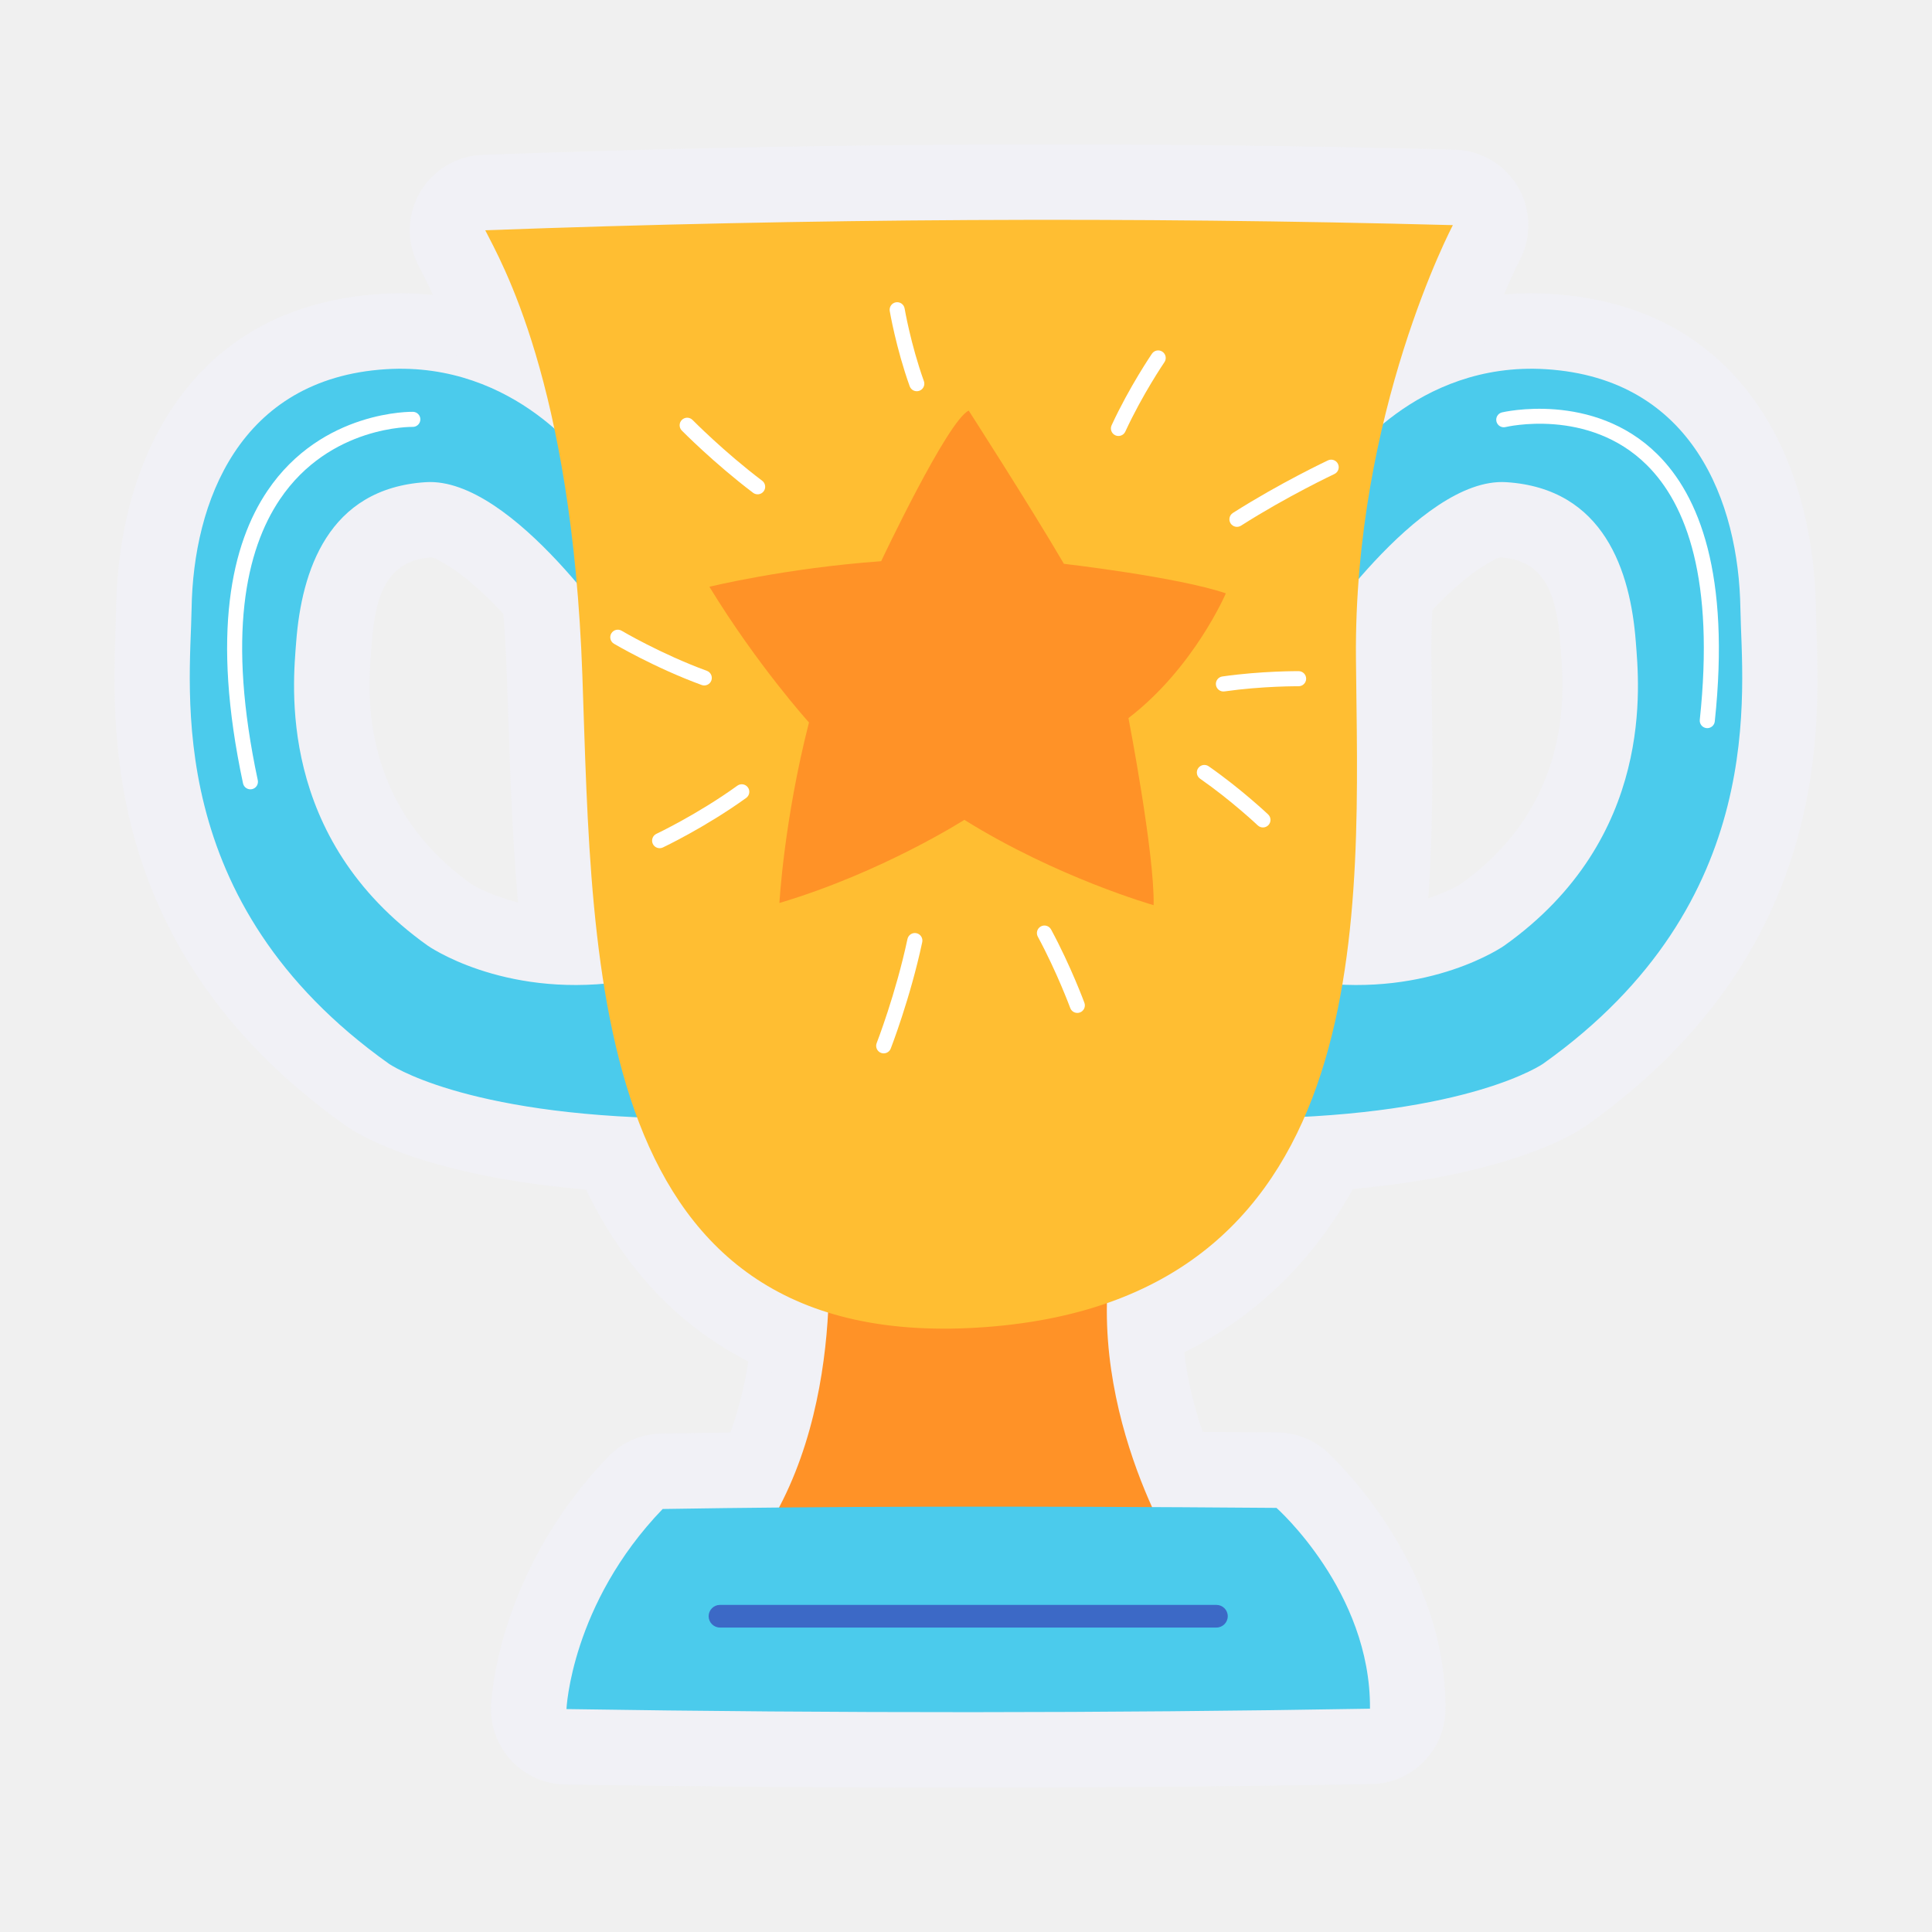
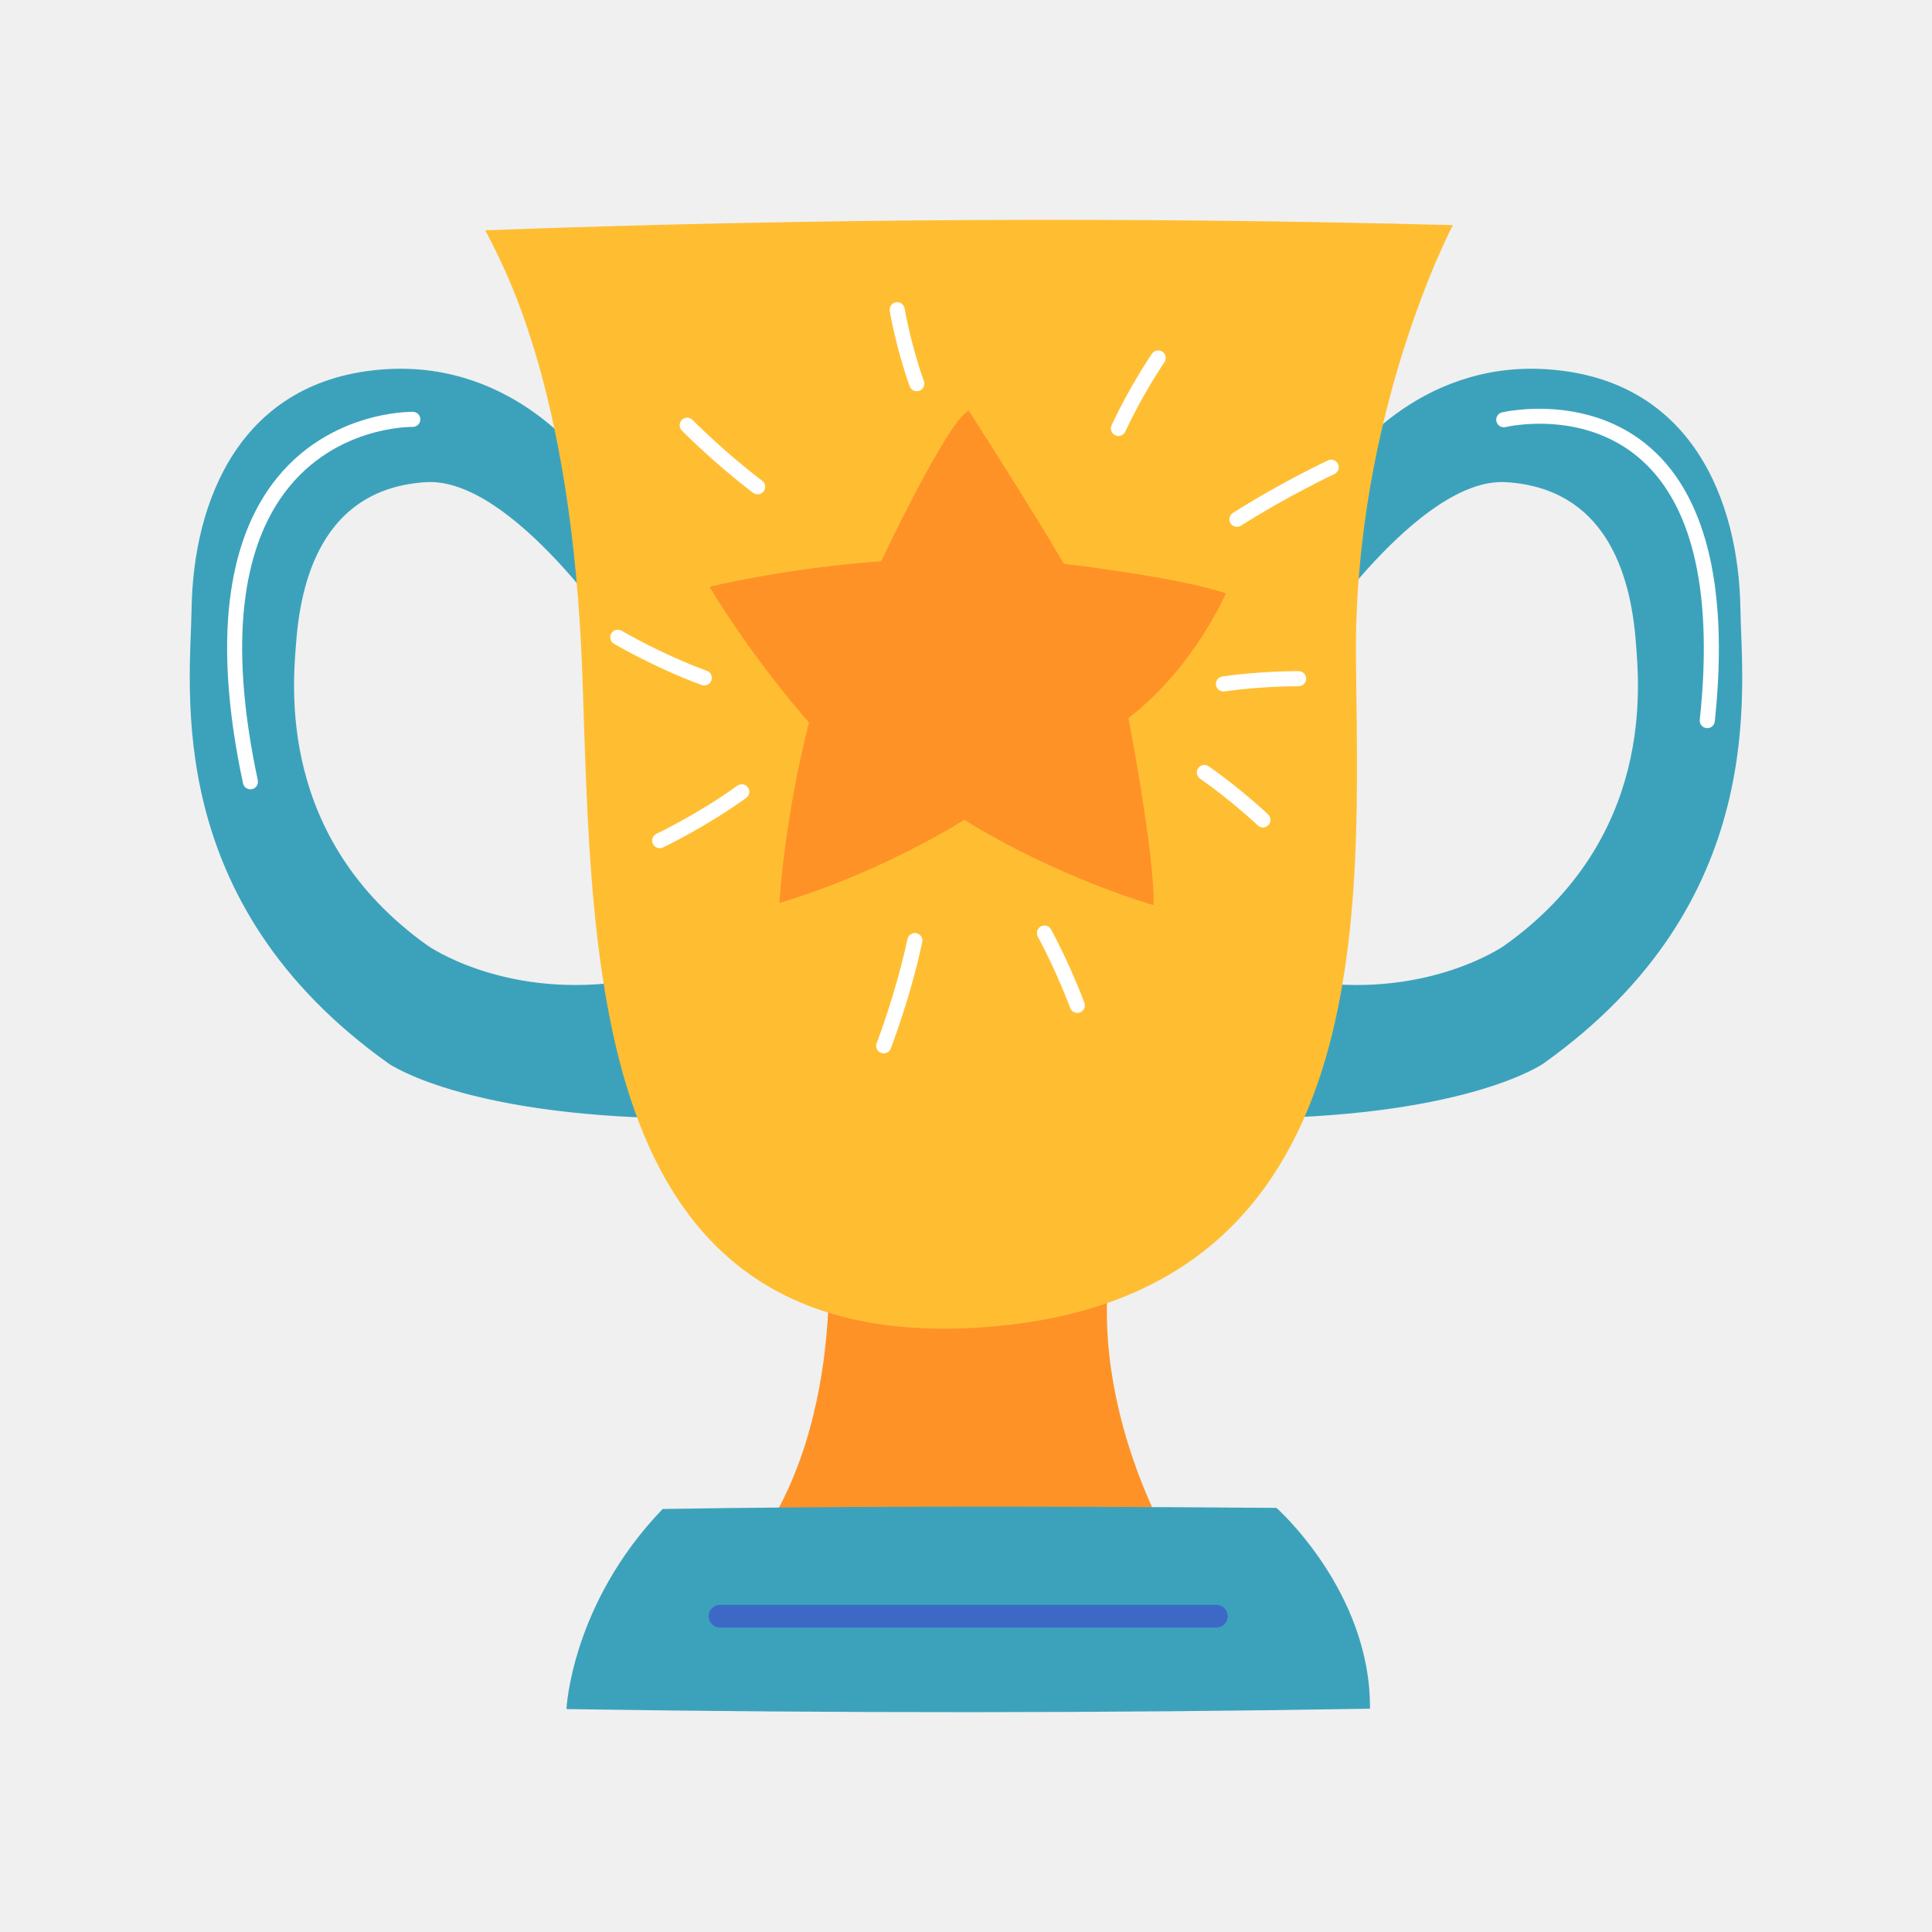
<svg xmlns="http://www.w3.org/2000/svg" clip-rule="evenodd" fill-rule="evenodd" height="512" stroke-linejoin="round" stroke-miterlimit="2" viewBox="0 0 256 256" width="512">
  <g id="Exp-2.-Sticker">
    <g>
-       <g fill="#f1f1f6">
+       <g fill="none">
        <path d="m170.776 54.678-15.136 12.978c-1.306 1.119-2.3 2.556-2.888 4.171 0 0-13.846 38.968-10.748 62.14 1.121 8.385 4.374 15.056 9.46 19.204 3.865 3.153 8.856 5.116 15.365 5.018 32.381-.488 43.411-9.071 43.411-9.071.012-.009.025-.018.037-.027 34.39-24.444 30.524-56.363 30.333-68.61-.291-18.731-9.231-39.897-35.099-41.538-19.43-1.233-31.396 11.59-34.738 15.74zm11.28 35.723c1.209-1.76 5.211-7.373 10.09-11.918 1.618-1.507 3.326-2.909 5.074-3.872.611-.336 1.14-.778 1.725-.741 6.794.431 7.466 7.031 7.838 11.942.319 4.223 2.338 20.232-13.228 31.322-.151.096-7.178 4.531-18.182 3.098-.596-.078-.475-.73-.552-1.258-.213-1.448-.162-3.052.005-4.721.975-9.713 5.937-21.033 7.226-23.844z" />
        <path d="m85.224 54.678c-3.347-4.154-15.311-16.967-34.735-15.735-25.868 1.641-34.808 22.807-35.099 41.538-.191 12.247-4.057 44.166 30.333 68.61.012.009.025.018.037.027 0 0 11.03 8.583 43.411 9.071 6.509.098 11.5-1.865 15.365-5.018 5.086-4.148 8.339-10.819 9.46-19.204 3.098-23.172-10.748-62.14-10.748-62.14-.588-1.615-1.582-3.052-2.888-4.171zm-11.289 35.712c1.033 2.277 4.531 10.312 6.357 18.565.723 3.267 1.224 6.566.958 9.424-.072.779.227 1.742-.623 1.853-10.823 1.41-17.8-2.858-18.169-3.09-15.579-11.098-13.56-27.107-13.241-31.33.372-4.911 1.044-11.511 7.838-11.942.585-.037 1.114.405 1.725.741 1.748.963 3.456 2.365 5.074 3.872 4.864 4.531 8.856 10.123 10.078 11.901z" />
        <path d="m109.448 151.181c-2.882-.004-5.626 1.236-7.528 3.403-1.901 2.166-2.776 5.048-2.399 7.905 0 0 3.266 22.458-8.011 37.097-2.327 3.022-2.734 7.104-1.048 10.524 1.687 3.421 5.171 5.585 8.985 5.579l56.261-.085c3.63-.006 6.973-1.979 8.732-5.155s1.659-7.056-.263-10.137c0 0-11.436-17.998-6.207-36.339.859-3.014.255-6.257-1.631-8.76-1.887-2.504-4.838-3.977-7.973-3.981z" />
        <path d="m87.644 189.95c-2.661.043-5.195 1.146-7.041 3.063-15.043 15.625-15.534 33.006-15.534 33.006-.12 2.7.858 5.333 2.71 7.299 1.853 1.967 4.422 3.101 7.124 3.143 36.18.563 71.782.548 106.799-.052 5.426-.093 9.787-4.497 9.828-9.924.149-19.917-15.762-34.169-15.762-34.169-1.808-1.601-4.135-2.493-6.55-2.512-34.484-.271-60.2-.204-81.574.146z" />
        <path d="m63.933 20.519c-3.399.124-6.501 1.967-8.235 4.893-1.735 2.925-1.864 6.531-.343 9.572 1.853 3.706 10.543 18.687 11.817 54.843.572 16.227.906 34.478 4.508 50.283 3.759 16.493 11.127 30.392 24.269 38.485 8.766 5.398 20.251 8.362 35.485 7.215 15.049-1.133 26.186-5.757 34.52-12.379 12.414-9.863 18.757-24.431 21.606-40.335 2.79-15.574 2.227-32.401 2.109-45.973-.259-29.849 11.684-52.614 11.684-52.614 1.618-3.058 1.54-6.735-.205-9.722-1.745-2.986-4.91-4.859-8.368-4.951-42.754-1.137-85.705-.899-128.847.683z" />
      </g>
-       <path d="m178.057 61.608s9.455-13.787 26.821-12.685c19.427 1.232 25.515 17.646 25.734 31.714.167 10.729 4 38.888-26.128 60.303 0 0-9.699 6.827-37.805 7.25-31.258.47-4.531-72.942-4.531-72.942zm-4.732 23.855s14.661-22.308 26.253-21.573c12.967.823 16.467 11.795 17.176 21.168.412 5.447 2.67 25.957-17.439 40.251 0 0-9.74 6.857-25.234 4.839-20.691-2.696-.756-44.685-.756-44.685z" fill="#4bcbec" />
-       <path d="m77.943 61.608s-9.455-13.787-26.821-12.685c-19.427 1.232-25.515 17.646-25.734 31.714-.167 10.729-4 38.888 26.128 60.303 0 0 9.699 6.827 37.805 7.25 31.258.47 4.531-72.942 4.531-72.942zm4.732 23.855s-14.661-22.308-26.253-21.573c-12.967.823-16.467 11.795-17.176 21.168-.412 5.447-2.67 25.957 17.439 40.251 0 0 9.74 6.857 25.234 4.839 20.691-2.696.756-44.685.756-44.685z" fill="#4bcbec" />
+       <path d="m178.057 61.608s9.455-13.787 26.821-12.685c19.427 1.232 25.515 17.646 25.734 31.714.167 10.729 4 38.888-26.128 60.303 0 0-9.699 6.827-37.805 7.25-31.258.47-4.531-72.942-4.531-72.942zm-4.732 23.855s14.661-22.308 26.253-21.573c12.967.823 16.467 11.795 17.176 21.168.412 5.447 2.67 25.957-17.439 40.251 0 0-9.74 6.857-25.234 4.839-20.691-2.696-.756-44.685-.756-44.685z" fill="#3ca2bc" />
+       <path d="m77.943 61.608s-9.455-13.787-26.821-12.685c-19.427 1.232-25.515 17.646-25.734 31.714-.167 10.729-4 38.888 26.128 60.303 0 0 9.699 6.827 37.805 7.25 31.258.47 4.531-72.942 4.531-72.942zm4.732 23.855s-14.661-22.308-26.253-21.573c-12.967.823-16.467 11.795-17.176 21.168-.412 5.447-2.67 25.957 17.439 40.251 0 0 9.74 6.857 25.234 4.839 20.691-2.696.756-44.685.756-44.685z" fill="#3ca2bc" />
      <path d="m109.435 161.181s3.552 26.911-10.003 44.508l56.26-.085s-13.718-21.997-7.339-44.372z" fill="#ff9227" />
-       <path d="m87.807 199.948c21.312-.349 46.951-.414 81.333-.145 0 0 12.506 11.072 12.39 26.608-34.909.598-70.402.613-106.471.051 0 0 .617-13.912 12.748-26.514z" fill="#4bcbec" />
+       <path d="m87.807 199.948c21.312-.349 46.951-.414 81.333-.145 0 0 12.506 11.072 12.39 26.608-34.909.598-70.402.613-106.471.051 0 0 .617-13.912 12.748-26.514z" fill="#3ca2bc" />
      <path d="m64.299 30.512c42.931-1.574 85.671-1.811 128.215-.68 0 0-13.128 24.814-12.844 57.378.283 32.563 3.681 84.664-48.987 88.628-52.668 3.965-52.141-47.31-53.517-86.363-1.371-38.895-10.873-54.976-12.867-58.963z" fill="#ffbe32" />
      <path d="m128.36 54.41s8.119 12.613 12.613 20.297c0 0 15.078 1.74 21.457 3.914 0 0-4.205 9.859-12.903 16.528 0 0 3.479 17.977 3.334 24.791 0 0-12.758-3.625-25.081-11.308 0 0-10.873 6.959-24.501 11.018 0 0 .58-10.873 3.914-23.921 0 0-6.814-7.539-13.193-17.978 0 0 10.001-2.461 22.759-3.389 0 0 8.82-18.68 11.601-19.952z" fill="#ff9227" />
      <g fill="#fff">
        <path d="m117.895 41.21s.83 4.909 2.643 9.968c.186.52.759.791 1.279.604.519-.186.79-.759.604-1.278-1.751-4.887-2.554-9.628-2.554-9.628-.092-.544-.608-.911-1.153-.819-.544.092-.911.609-.819 1.153z" />
        <path d="m152.639 46.867s-2.974 4.348-5.346 9.486c-.231.501-.012 1.095.489 1.327.501.231 1.096.012 1.327-.489 2.299-4.98 5.181-9.195 5.181-9.195.312-.456.195-1.078-.261-1.39-.455-.311-1.078-.195-1.39.261z" />
        <path d="m175.962 61.002s-6.351 2.987-12.597 6.966c-.465.296-.602.915-.306 1.38.297.466.916.603 1.381.307 6.135-3.909 12.373-6.844 12.373-6.844.5-.235.715-.831.48-1.33-.235-.5-.832-.714-1.331-.479z" />
        <path d="m172.079 88.93s-4.921-.037-10.11.705c-.547.078-.927.585-.849 1.132.078.546.585.926 1.132.848 5.036-.72 9.813-.685 9.813-.685.552.004 1.003-.44 1.007-.992s-.441-1.004-.993-1.008z" />
        <path d="m168.034 107.916s-3.575-3.383-7.876-6.378c-.453-.316-1.077-.204-1.392.249-.316.453-.204 1.077.249 1.392 4.175 2.907 7.645 6.19 7.645 6.19.401.379 1.034.362 1.414-.039.379-.401.361-1.035-.04-1.414z" />
        <path d="m143.688 132.872s-1.795-4.867-4.414-9.712c-.262-.485-.87-.666-1.355-.404-.486.263-.667.87-.404 1.355 2.549 4.716 4.297 9.454 4.297 9.454.191.518.766.783 1.284.592s.783-.767.592-1.285z" />
        <path d="m118.028 138.941s2.584-6.639 4.173-14.102c.115-.54-.229-1.071-.769-1.186s-1.072.23-1.187.769c-1.554 7.3-4.081 13.793-4.081 13.793-.2.515.055 1.095.569 1.295s1.094-.055 1.295-.569z" />
        <path d="m87.831 112.295s5.598-2.642 11.041-6.565c.448-.323.55-.949.227-1.396-.323-.448-.948-.55-1.396-.227-5.288 3.812-10.725 6.379-10.725 6.379-.499.235-.713.832-.478 1.331.236.499.832.713 1.331.478z" />
        <path d="m81.352 85.298s5.324 3.157 11.623 5.468c.518.19 1.093-.076 1.283-.594s-.076-1.093-.594-1.284c-6.12-2.244-11.292-5.31-11.292-5.31-.475-.282-1.089-.125-1.37.35-.282.475-.125 1.089.35 1.37z" />
        <path d="m90.344 57.051s4.275 4.341 9.444 8.247c.441.333 1.068.245 1.401-.195.333-.441.245-1.068-.195-1.401-5.049-3.814-9.226-8.054-9.226-8.054-.387-.394-1.02-.398-1.414-.011-.393.387-.398 1.021-.01 1.414z" />
        <path d="m199.492 56.588s10.974-2.647 18.714 5.025c5.288 5.241 8.992 15.202 7.024 33.766-.059.549.34 1.042.889 1.1.548.058 1.041-.34 1.099-.889 2.066-19.488-2.052-29.895-7.604-35.397-8.518-8.443-20.59-5.549-20.59-5.549-.536.129-.867.669-.738 1.206.129.536.669.867 1.206.738z" />
        <path d="m54.724 54.568s-12.034-.303-19.3 10.487c-4.726 7.02-7.475 18.835-3.222 38.745.116.54.647.885 1.187.769.54-.115.884-.647.769-1.187-4.083-19.114-1.612-30.471 2.925-37.21 6.631-9.847 17.594-9.605 17.594-9.605.551.013 1.01-.424 1.023-.976s-.424-1.01-.976-1.023z" />
      </g>
      <path d="m95.399 215.658h65.784c.828 0 1.5-.672 1.5-1.5s-.672-1.5-1.5-1.5h-65.784c-.827 0-1.5.672-1.5 1.5s.673 1.5 1.5 1.5z" fill="#3c69c6" />
    </g>
  </g>
</svg>
